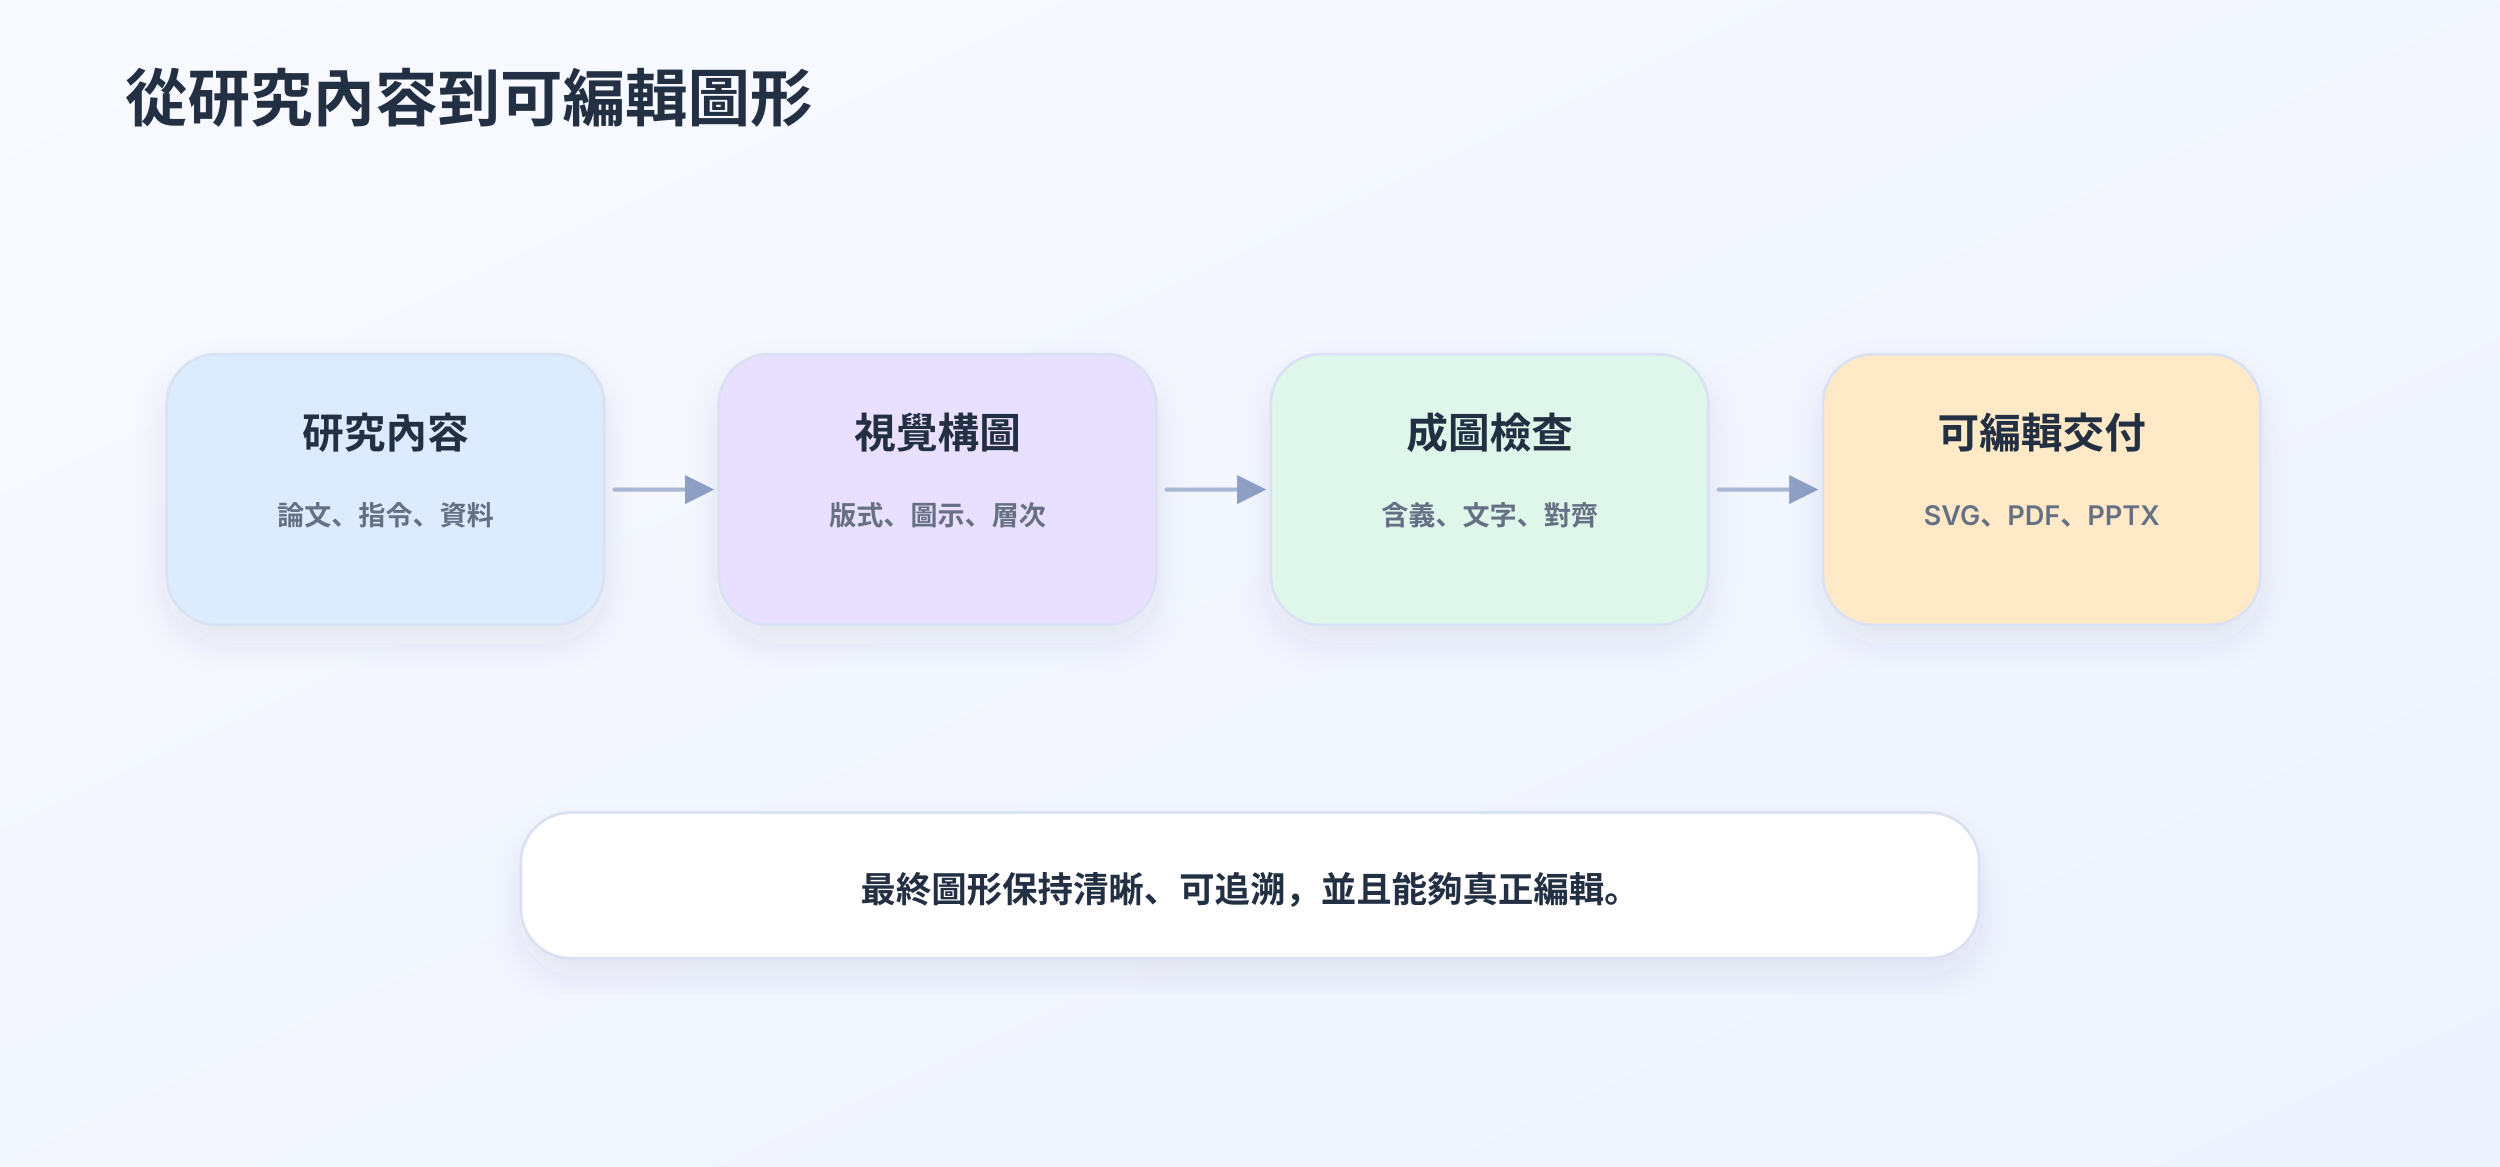
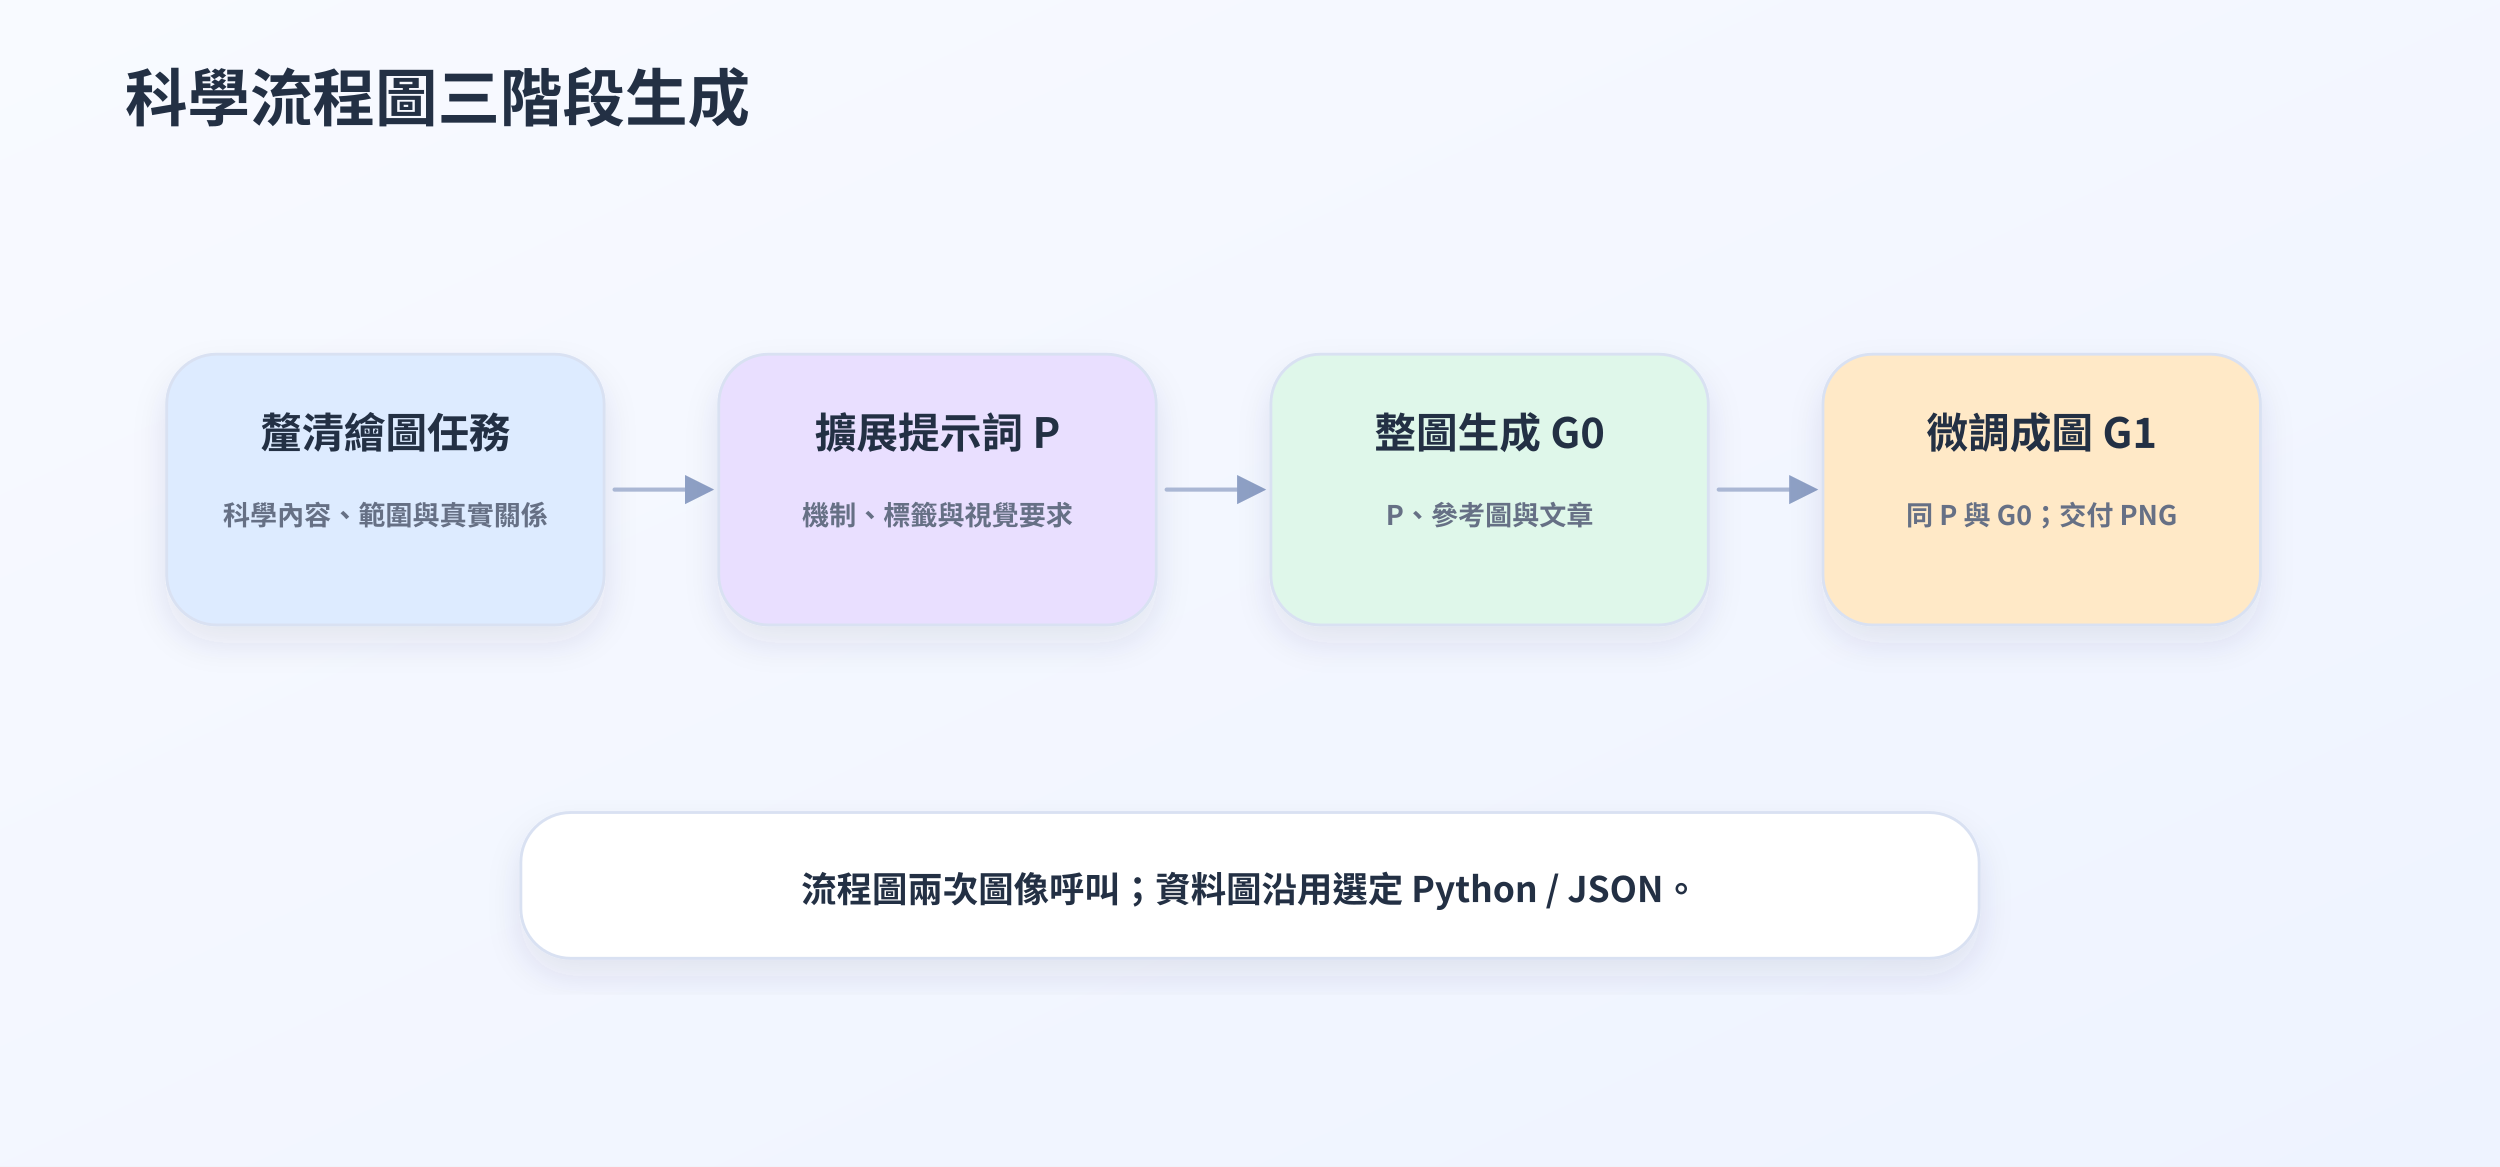
<svg xmlns="http://www.w3.org/2000/svg" width="1200" height="560" viewBox="0 0 1200 560" role="img">
  <defs>
    <marker id="arrow" viewBox="0 0 10 10" refX="8" refY="5" markerWidth="7" markerHeight="7" orient="auto-start-reverse">
      <path d="M 0 0 L 10 5 L 0 10 z" fill="#8EA0C5" />
    </marker>
    <filter id="softShadow" x="-15%" y="-20%" width="130%" height="145%">
      <feDropShadow dx="0" dy="8" stdDeviation="8" flood-color="#2F3A5F" flood-opacity="0.10" />
    </filter>
    <linearGradient id="hero" x1="0" x2="1" y1="0" y2="1">
      <stop offset="0%" stop-color="#F8FAFF" />
      <stop offset="100%" stop-color="#EEF3FF" />
    </linearGradient>
  </defs>
  <rect width="1200" height="560" fill="url(#hero)" />
  <style>
- text { font-family: Inter, "Noto Sans SC", "Microsoft YaHei", Arial, sans-serif; }
+ text { font-family: "Noto Sans CJK TC", "Noto Sans TC", "Microsoft JhengHei", Arial, sans-serif; }
.small { fill: #667085; font-size: 13px; }
.mono { font-family: "JetBrains Mono", Consolas, monospace; }
</style>
-   <text x="60" y="58" font-size="30" font-weight="800" fill="#233044" text-anchor="start">從研究內容到可編輯圖形</text>
+   <text x="60" y="58" font-size="30" font-weight="800" fill="#233044" text-anchor="start">科學流程圖三階段生成</text>
  <rect x="80" y="170" width="210" height="130" rx="24" fill="#DDEBFF" stroke="#D9E1F2" stroke-width="1.4" filter="url(#softShadow)" />
-   <text x="185" y="215" font-size="20" font-weight="850" fill="#233044" text-anchor="middle">研究內容</text>
-   <text x="185" y="252" font-size="13" font-weight="600" fill="#667085" text-anchor="middle">論文、指令、資料</text>
+   <text x="185" y="215" font-size="20" font-weight="850" fill="#233044" text-anchor="middle">釐清繪圖任務</text>
+   <text x="185" y="252" font-size="13" font-weight="600" fill="#667085" text-anchor="middle">科學內容、範圍與真實關係</text>
  <line x1="295" y1="235" x2="340" y2="235" stroke="#AAB7D4" stroke-width="2.0" stroke-linecap="round" marker-end="url(#arrow)" />
  <rect x="345" y="170" width="210" height="130" rx="24" fill="#E9DFFF" stroke="#D9E1F2" stroke-width="1.4" filter="url(#softShadow)" />
-   <text x="450" y="215" font-size="20" font-weight="850" fill="#233044" text-anchor="middle">視覺構圖</text>
-   <text x="450" y="252" font-size="13" font-weight="600" fill="#667085" text-anchor="middle">版式、圖示、層次</text>
+   <text x="450" y="215" font-size="20" font-weight="850" fill="#233044" text-anchor="middle">擴展提示詞 P</text>
+   <text x="450" y="252" font-size="13" font-weight="600" fill="#667085" text-anchor="middle">機制、標籤與視覺要求</text>
  <line x1="560" y1="235" x2="605" y2="235" stroke="#AAB7D4" stroke-width="2.0" stroke-linecap="round" marker-end="url(#arrow)" />
  <rect x="610" y="170" width="210" height="130" rx="24" fill="#DFF7EA" stroke="#D9E1F2" stroke-width="1.4" filter="url(#softShadow)" />
-   <text x="715" y="215" font-size="20" font-weight="850" fill="#233044" text-anchor="middle">成圖檢查</text>
-   <text x="715" y="252" font-size="13" font-weight="600" fill="#667085" text-anchor="middle">含義、文字、對齊</text>
+   <text x="715" y="215" font-size="20" font-weight="850" fill="#233044" text-anchor="middle">整圖生成 G0</text>
+   <text x="715" y="252" font-size="13" font-weight="600" fill="#667085" text-anchor="middle">P、參考圖與文章</text>
  <line x1="825" y1="235" x2="870" y2="235" stroke="#AAB7D4" stroke-width="2.0" stroke-linecap="round" marker-end="url(#arrow)" />
  <rect x="875" y="170" width="210" height="130" rx="24" fill="#FFE9C7" stroke="#D9E1F2" stroke-width="1.4" filter="url(#softShadow)" />
-   <text x="980" y="215" font-size="20" font-weight="850" fill="#233044" text-anchor="middle">可編輯交付</text>
-   <text x="980" y="252" font-size="13" font-weight="600" fill="#667085" text-anchor="middle">SVG、PDF、PPTX</text>
+   <text x="980" y="215" font-size="20" font-weight="850" fill="#233044" text-anchor="middle">微調成圖 G1</text>
+   <text x="980" y="252" font-size="13" font-weight="600" fill="#667085" text-anchor="middle">同 P 與 G0；交付 PNG</text>
  <rect x="250" y="390" width="700" height="70" rx="24" fill="#FFFFFF" stroke="#D9E1F2" stroke-width="1.4" filter="url(#softShadow)" />
-   <text x="600" y="433" font-size="17" font-weight="700" fill="#233044" text-anchor="middle">最終圖形保持清晰、可追溯，並且能夠真正編輯。</text>
+   <text x="600" y="433" font-size="17" font-weight="700" fill="#233044" text-anchor="middle">流程圖兩次圖像呼叫；資料圖沿用選定 Python / JSON。</text>
</svg>
